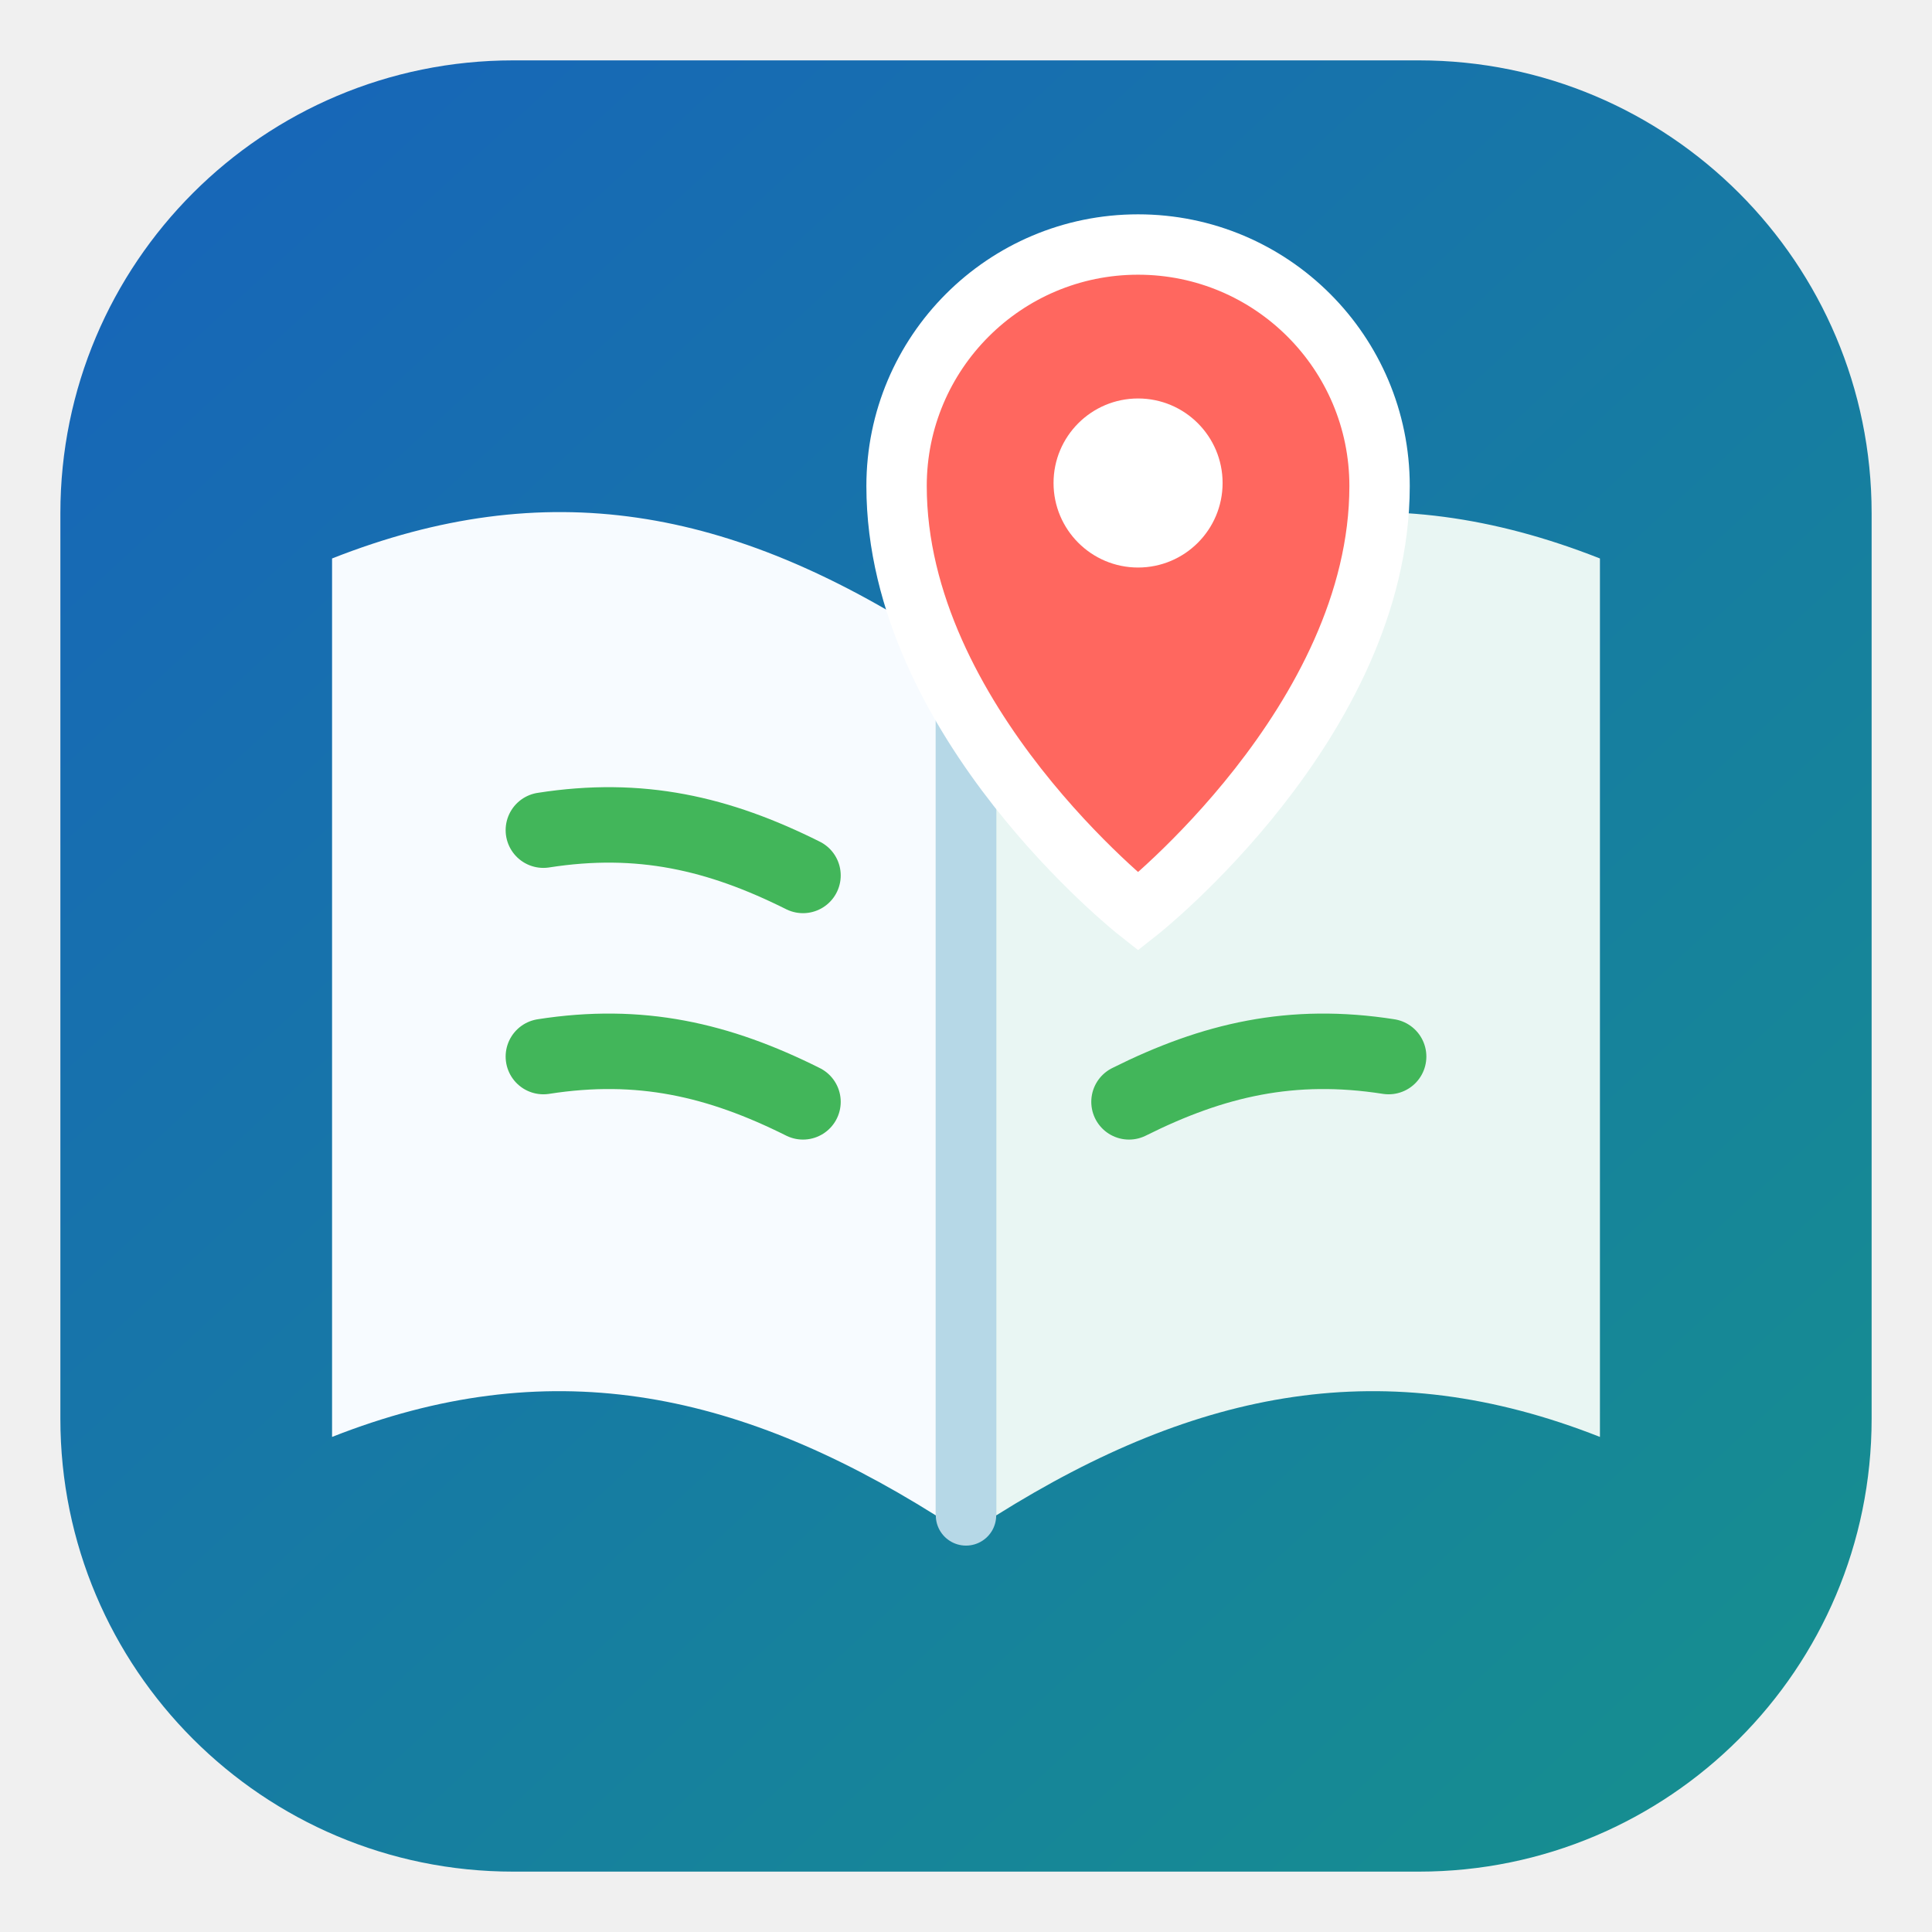
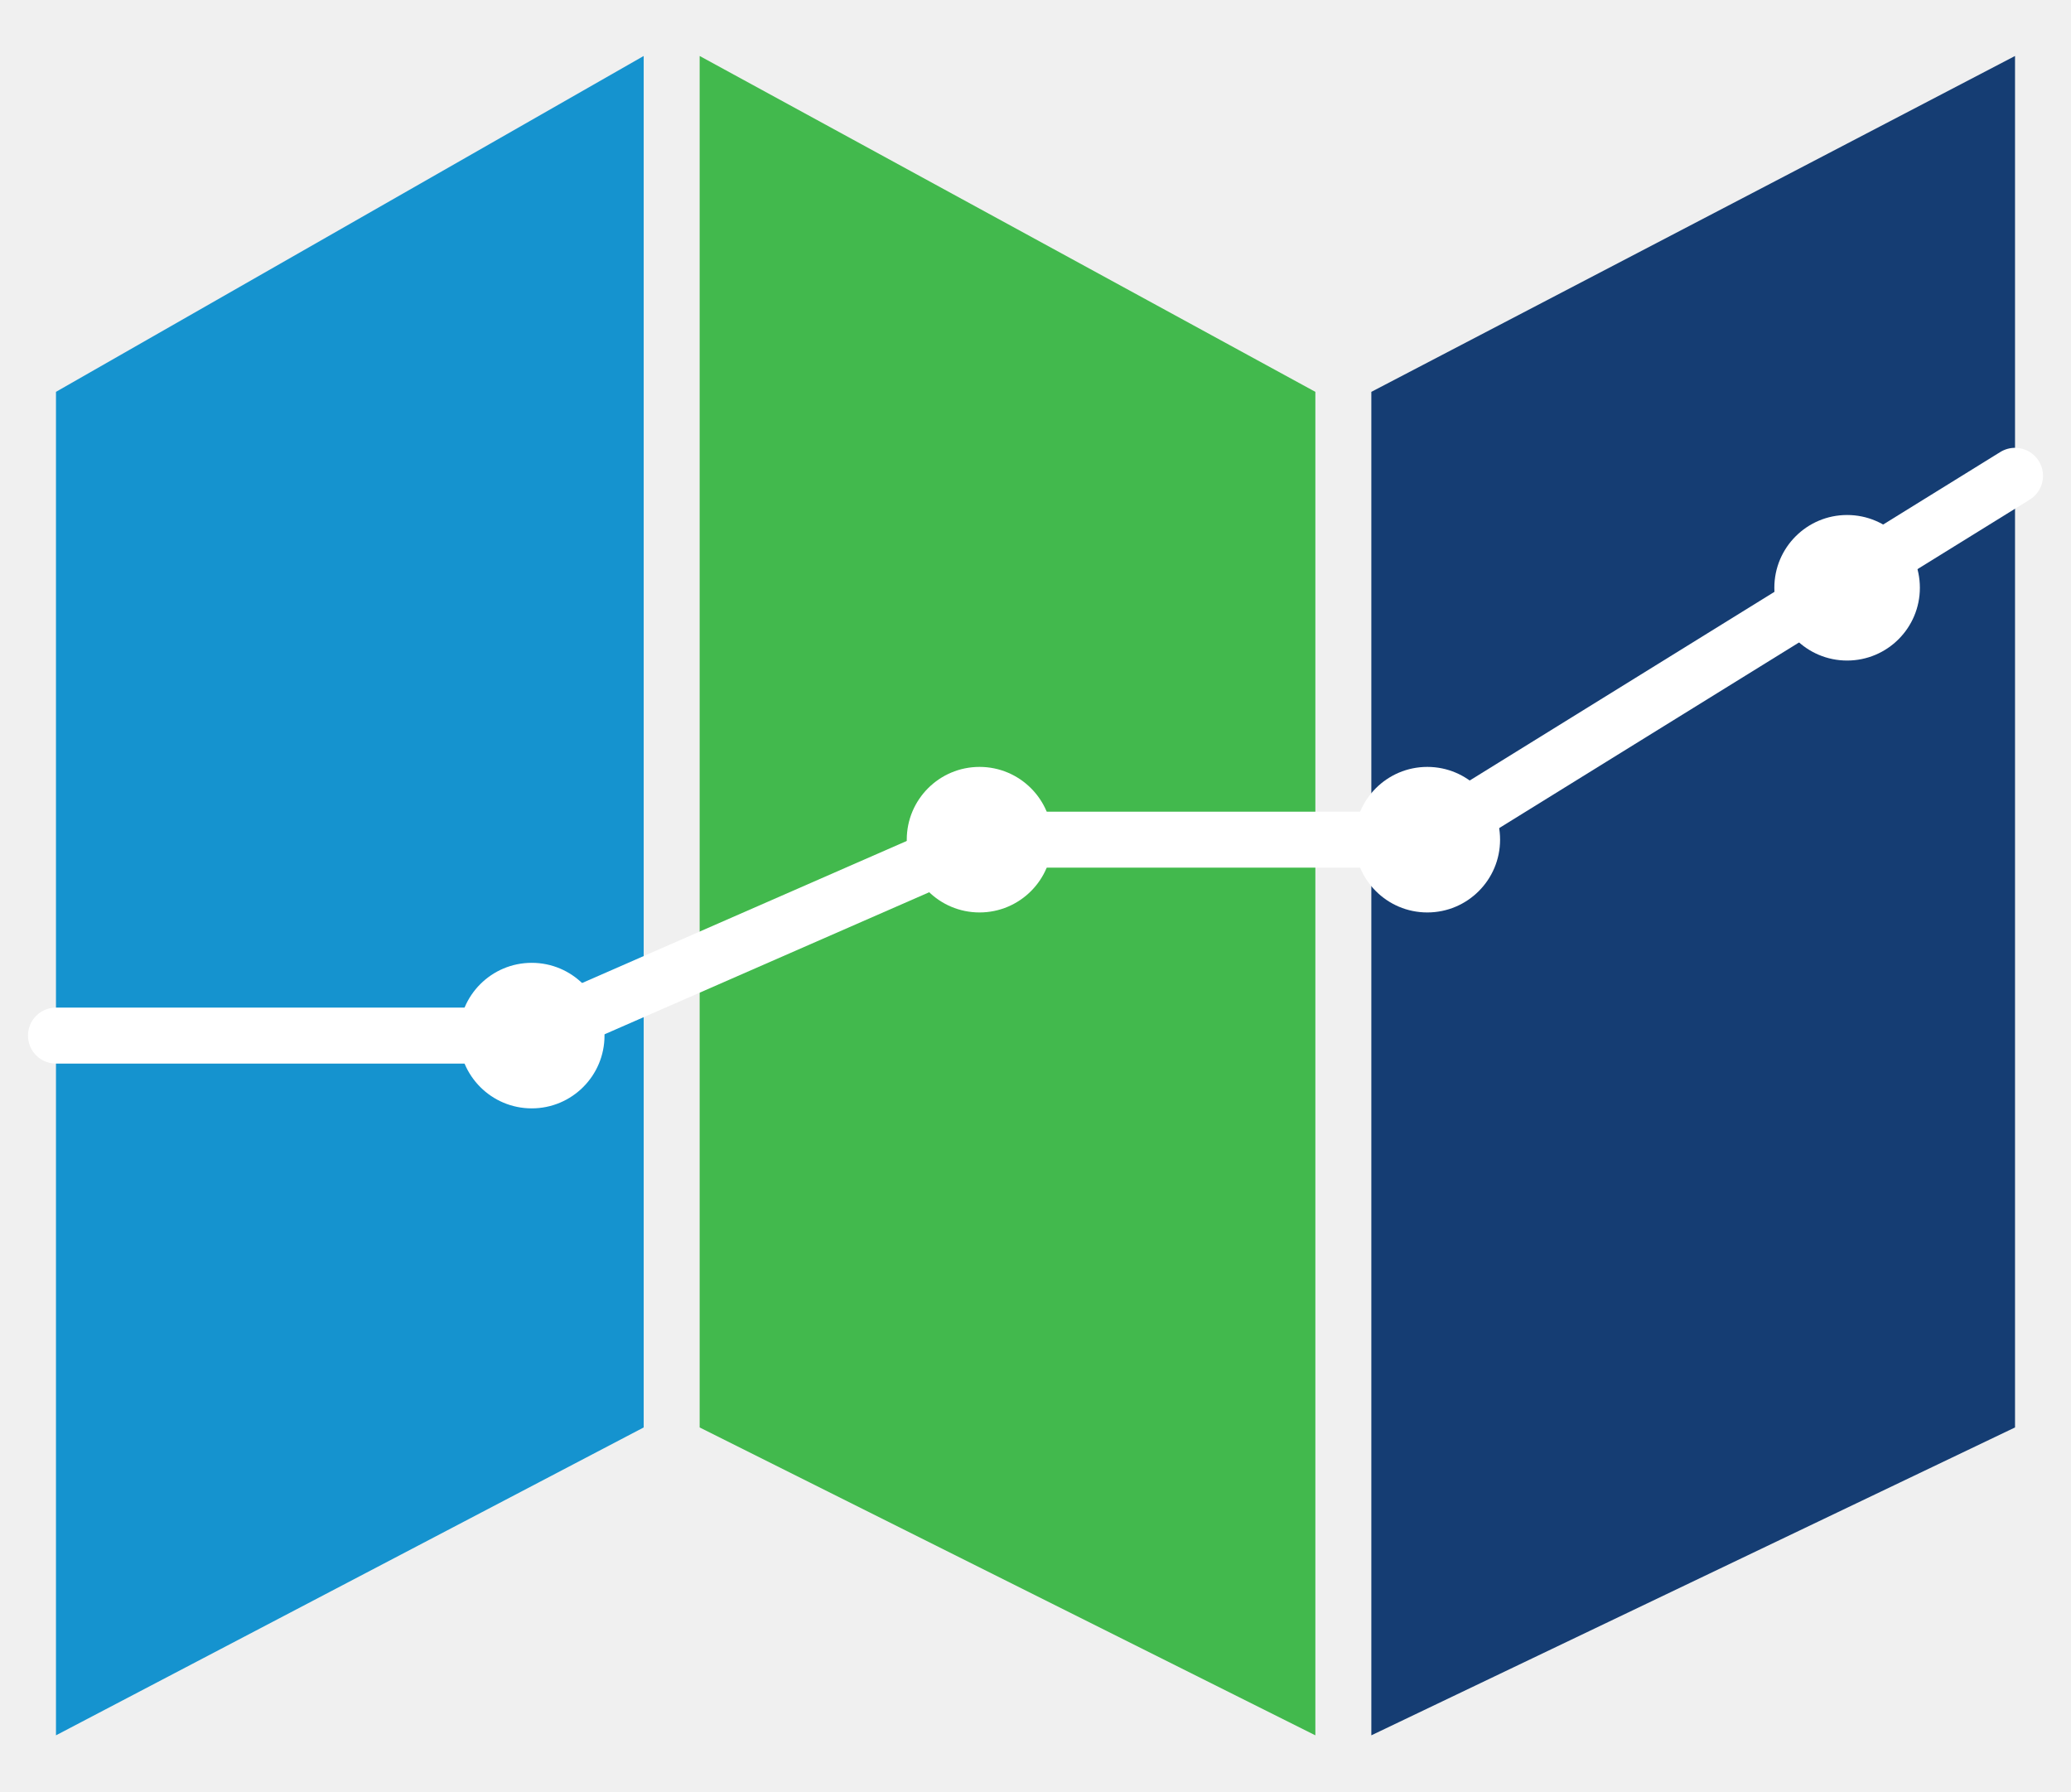
- <svg xmlns="http://www.w3.org/2000/svg" viewBox="0 0 64 64">
-   <defs>
-     <linearGradient id="bg" x1="8" y1="6" x2="56" y2="58" gradientUnits="userSpaceOnUse">
-       <stop stop-color="#1767b7" />
-       <stop offset="1" stop-color="#168d91" />
-     </linearGradient>
-   </defs>
-   <rect x="2" y="2" width="60" height="60" rx="15" fill="url(#bg)" />
-   <path d="M11 18.5c7.1-2.8 13.2-1.7 20 2.7v29c-6.7-4.2-12.9-5.4-20-2.6z" fill="#f7fbff" />
-   <path d="M53 18.5c-7.1-2.8-13.2-1.7-20 2.7v29c6.7-4.2 12.9-5.4 20-2.6z" fill="#e9f6f3" />
-   <path d="M32 21.2v29" fill="none" stroke="#b6d8e7" stroke-width="2" stroke-linecap="round" />
-   <path d="M18 27.5c3.2-.5 5.8.1 8.6 1.5M18 35c3.2-.5 5.8.1 8.6 1.5M46 35c-3.2-.5-5.8.1-8.6 1.5" fill="none" stroke="#42b65a" stroke-width="2.5" stroke-linecap="round" />
-   <path d="M45.7 16.1c0 7.8-8 14.1-8 14.1s-8-6.3-8-14.1a8 8 0 1 1 16 0z" fill="#ff675f" stroke="#fff" stroke-width="2" />
-   <circle cx="37.7" cy="16" r="2.8" fill="#fff" />
+ <svg xmlns="http://www.w3.org/2000/svg" viewBox="0 0 74 64">
+   <path d="M2 14 23 2v49L2 62Z" fill="#1593cf" />
+   <path d="m25 2 22 12v48L25 51Z" fill="#42b94d" />
+   <path d="m49 14 23-12v49L49 62Z" fill="#153d73" />
+   <path d="M2 37h17l16-7h16l21-13" fill="none" stroke="#fff" stroke-width="2" stroke-linecap="round" stroke-linejoin="round" />
+   <g fill="#fff">
+     <circle cx="19" cy="37" r="2.6" />
+     <circle cx="35" cy="30" r="2.6" />
+     <circle cx="51" cy="30" r="2.6" />
+     <circle cx="66" cy="21" r="2.6" />
+   </g>
</svg>
